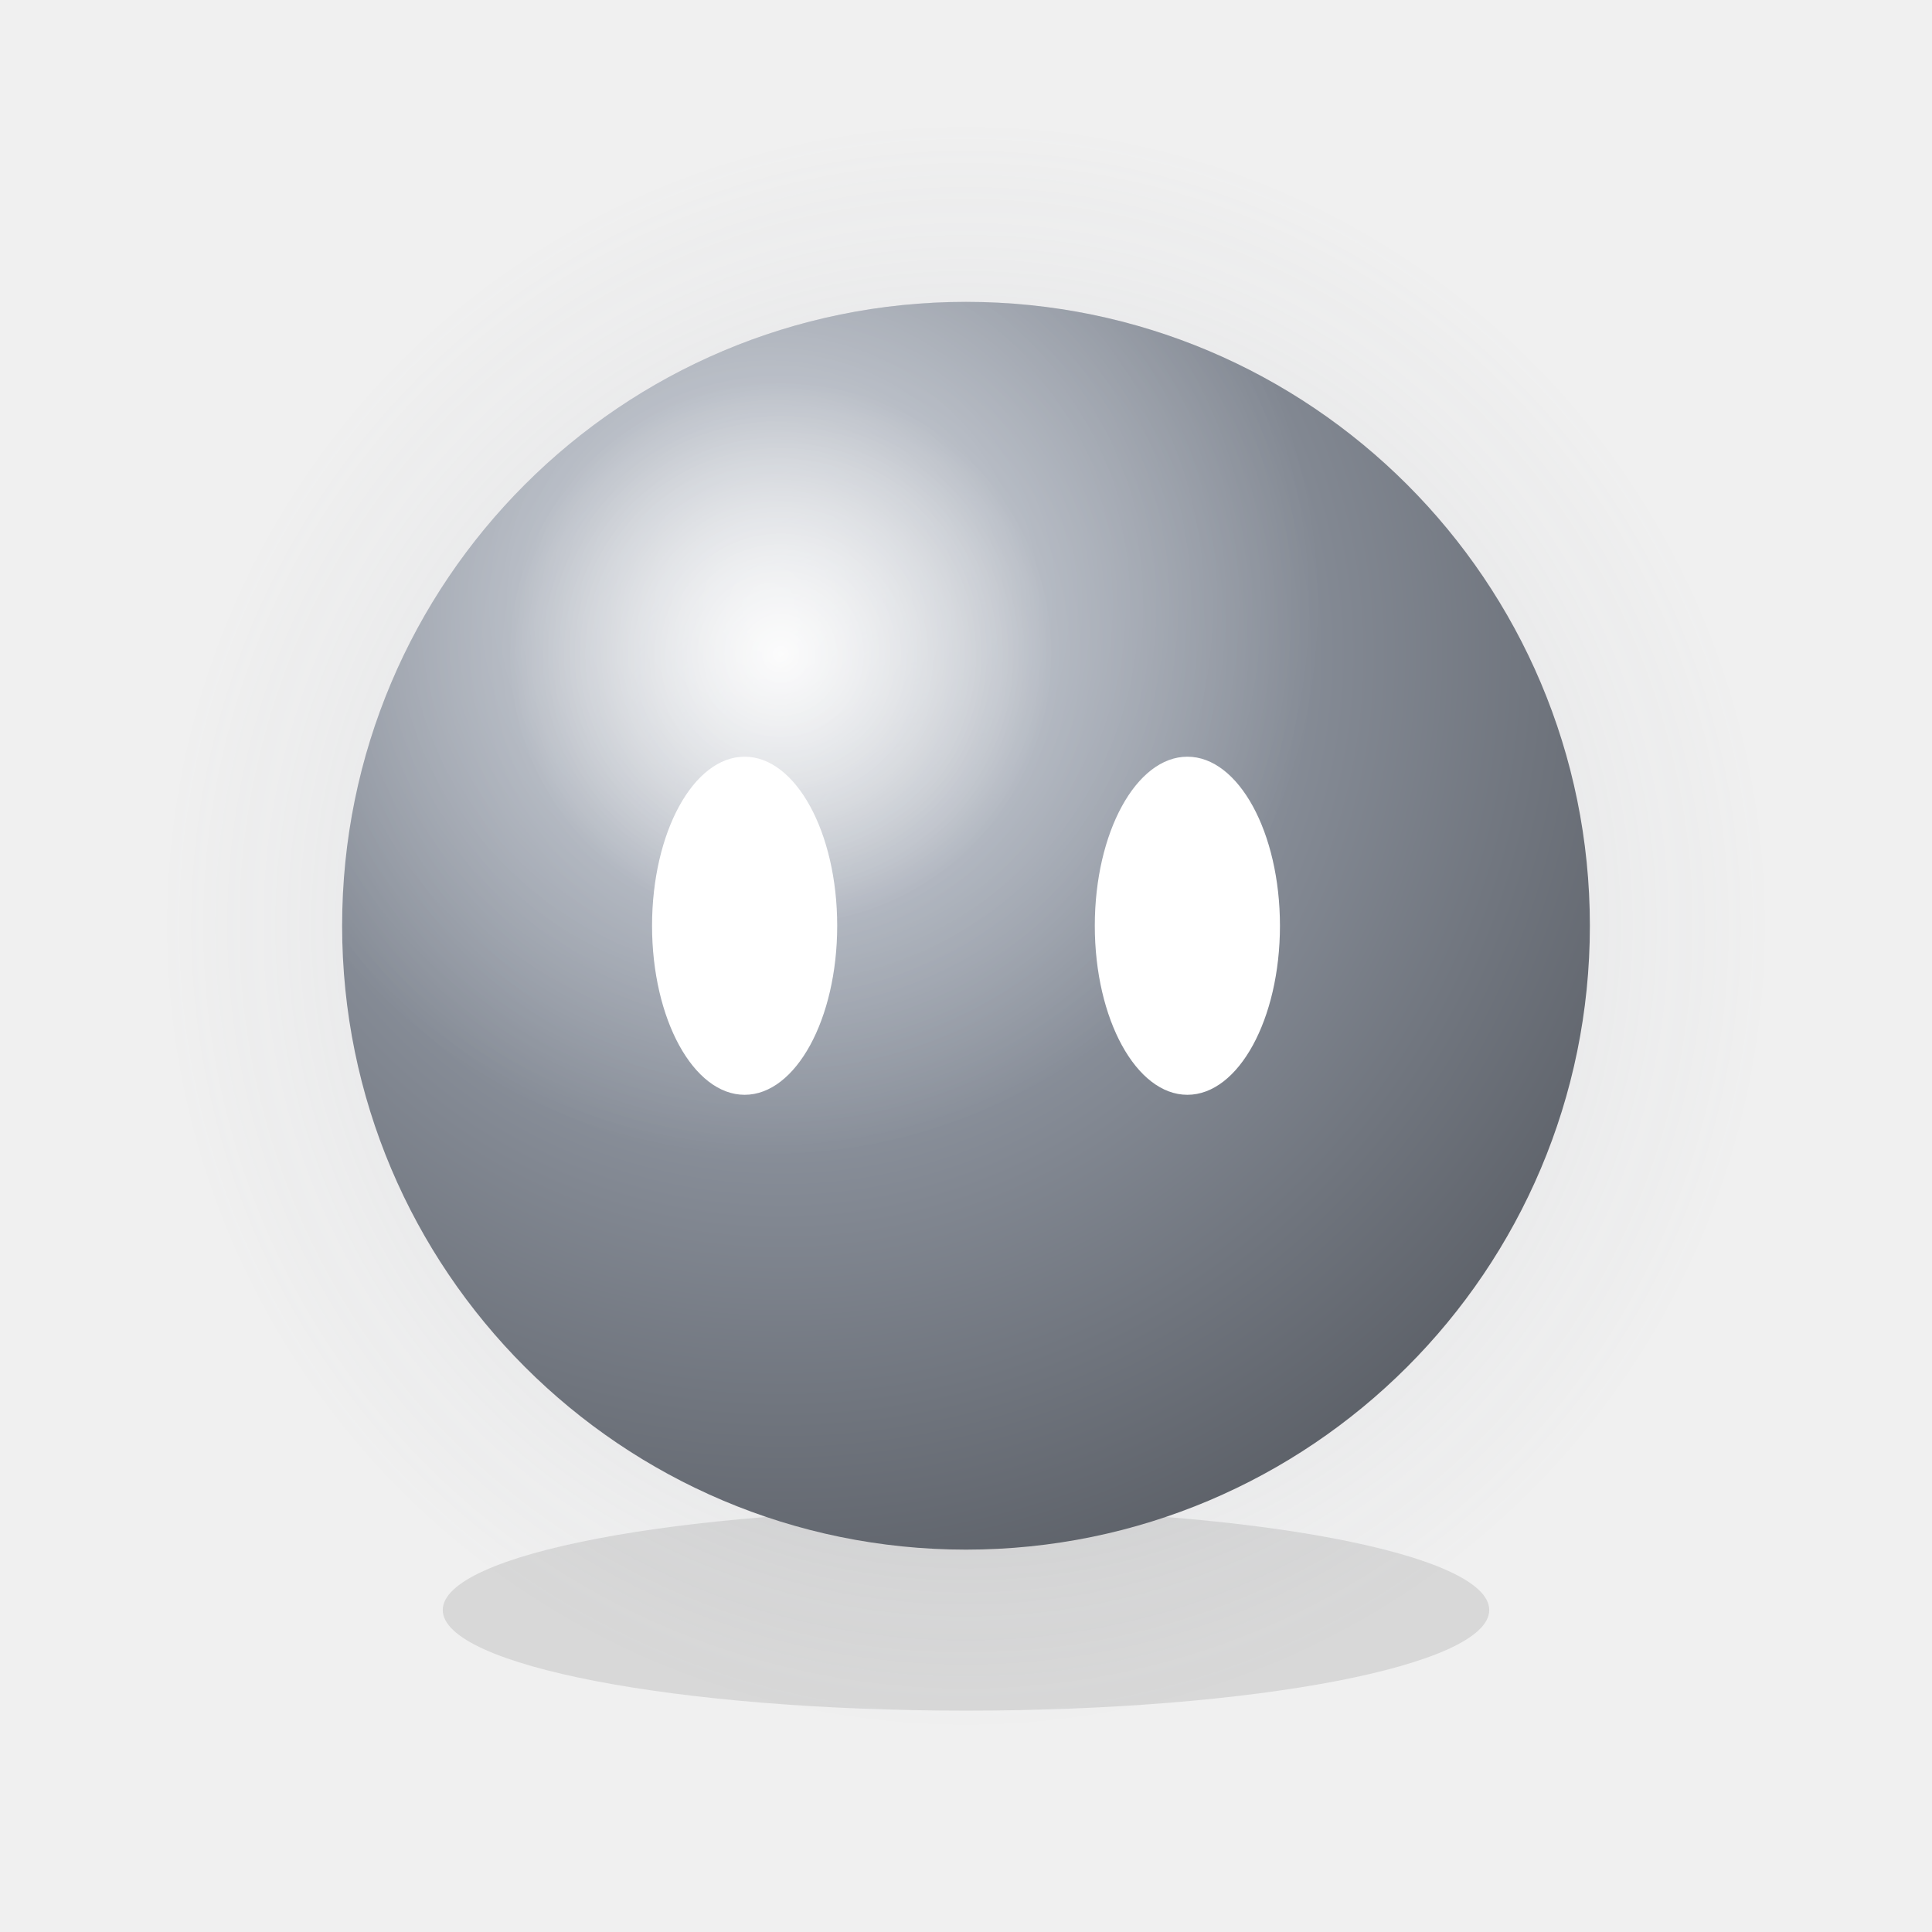
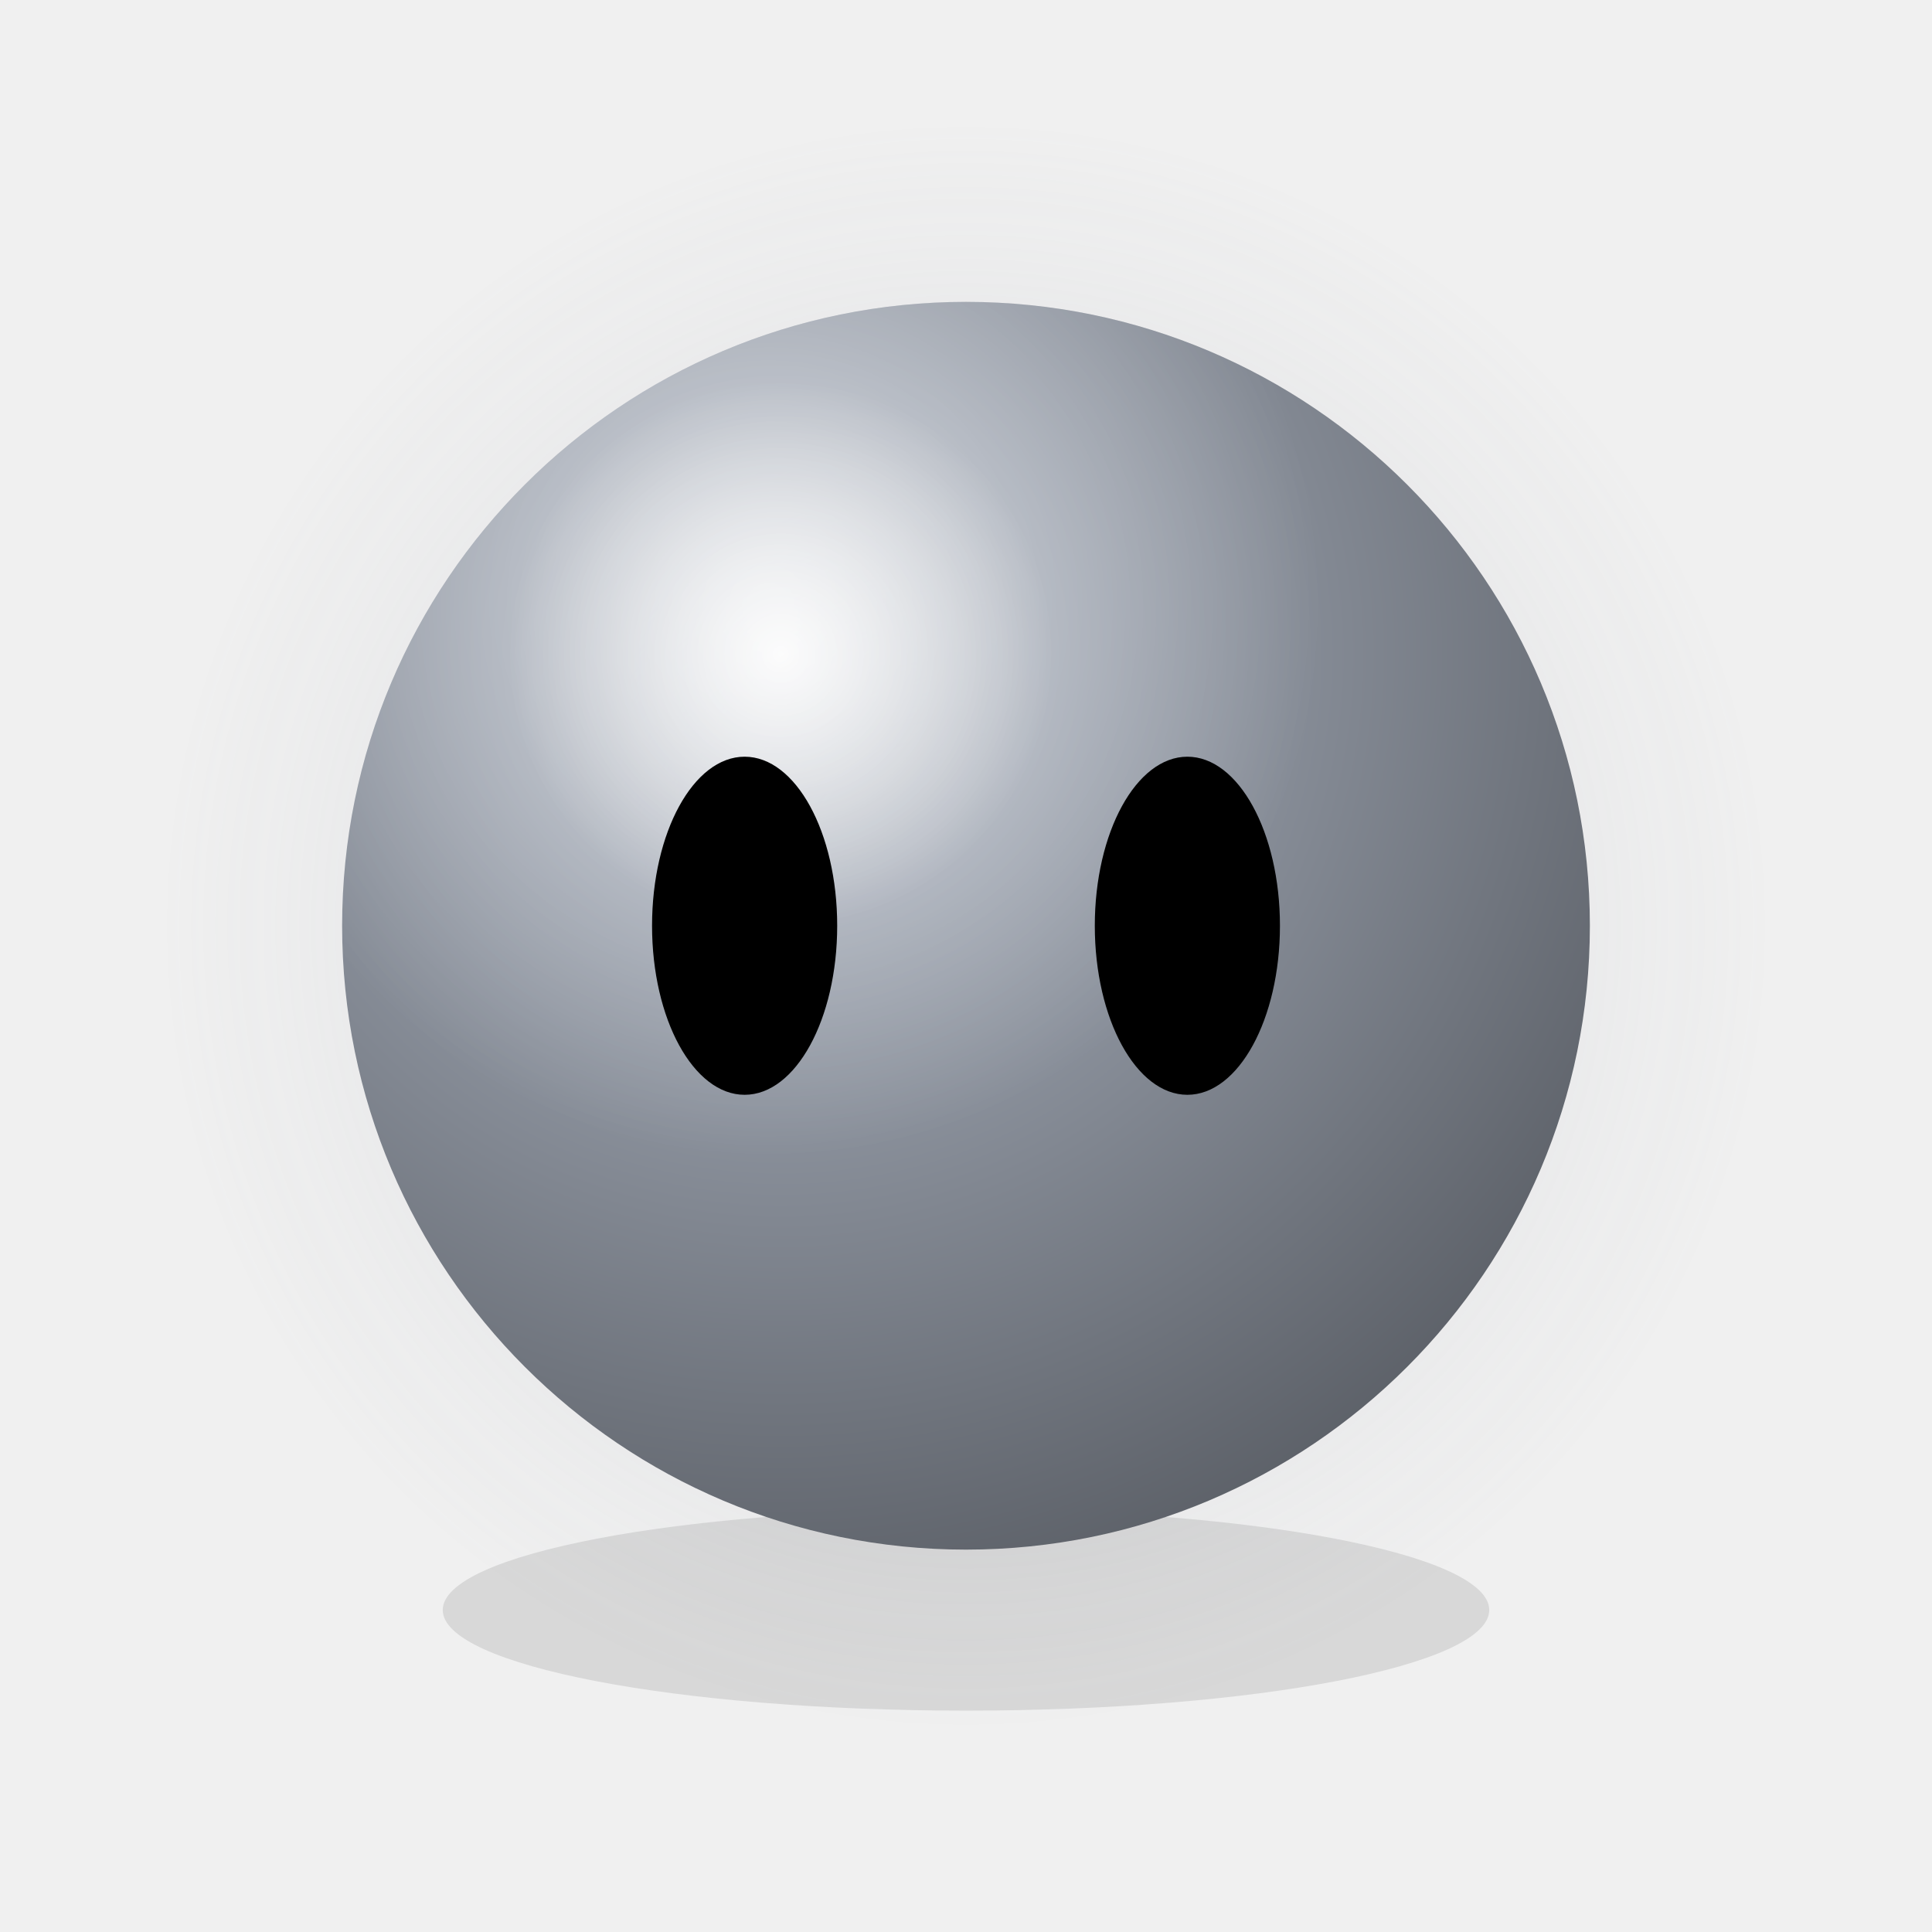
<svg xmlns="http://www.w3.org/2000/svg" width="72" height="72" viewBox="0 0 96 96" role="img" aria-label="MoodBall disconnected">
  <defs>
    <radialGradient id="ball" cx="35%" cy="28%" r="85%">
      <stop offset="0%" stop-color="#ffffff" stop-opacity="0.80" />
      <stop offset="26%" stop-color="#9ca3af" />
      <stop offset="100%" stop-color="#555960" />
    </radialGradient>
    <radialGradient id="shine" cx="34%" cy="24%" r="45%">
      <stop offset="0%" stop-color="#ffffff" stop-opacity="0.5" />
      <stop offset="100%" stop-color="#ffffff" stop-opacity="0" />
    </radialGradient>
    <radialGradient id="glow" cx="50%" cy="50%" r="50%">
      <stop offset="0%" stop-color="#9ca3af" stop-opacity="0.45" />
      <stop offset="55%" stop-color="#9ca3af" stop-opacity="0.12" />
      <stop offset="100%" stop-color="#9ca3af" stop-opacity="0" />
    </radialGradient>
  </defs>
  <ellipse cx="48" cy="80" rx="26" ry="5" fill="#000000" opacity="0.10" />
  <circle cx="48" cy="46" r="40" fill="url(#glow)" />
  <circle cx="48" cy="46" r="31" fill="url(#ball)" />
  <circle cx="48" cy="46" r="31" fill="url(#shine)" />
-   <ellipse cx="37" cy="46" rx="4.6" ry="8.4" fill="#ffffff" />
-   <ellipse cx="59" cy="46" rx="4.6" ry="8.4" fill="#ffffff" />
+   <ellipse cx="37" cy="46" rx="4.6" ry="8.4" fill="#000000" />
+   <ellipse cx="59" cy="46" rx="4.6" ry="8.4" fill="#000000" />
</svg>
